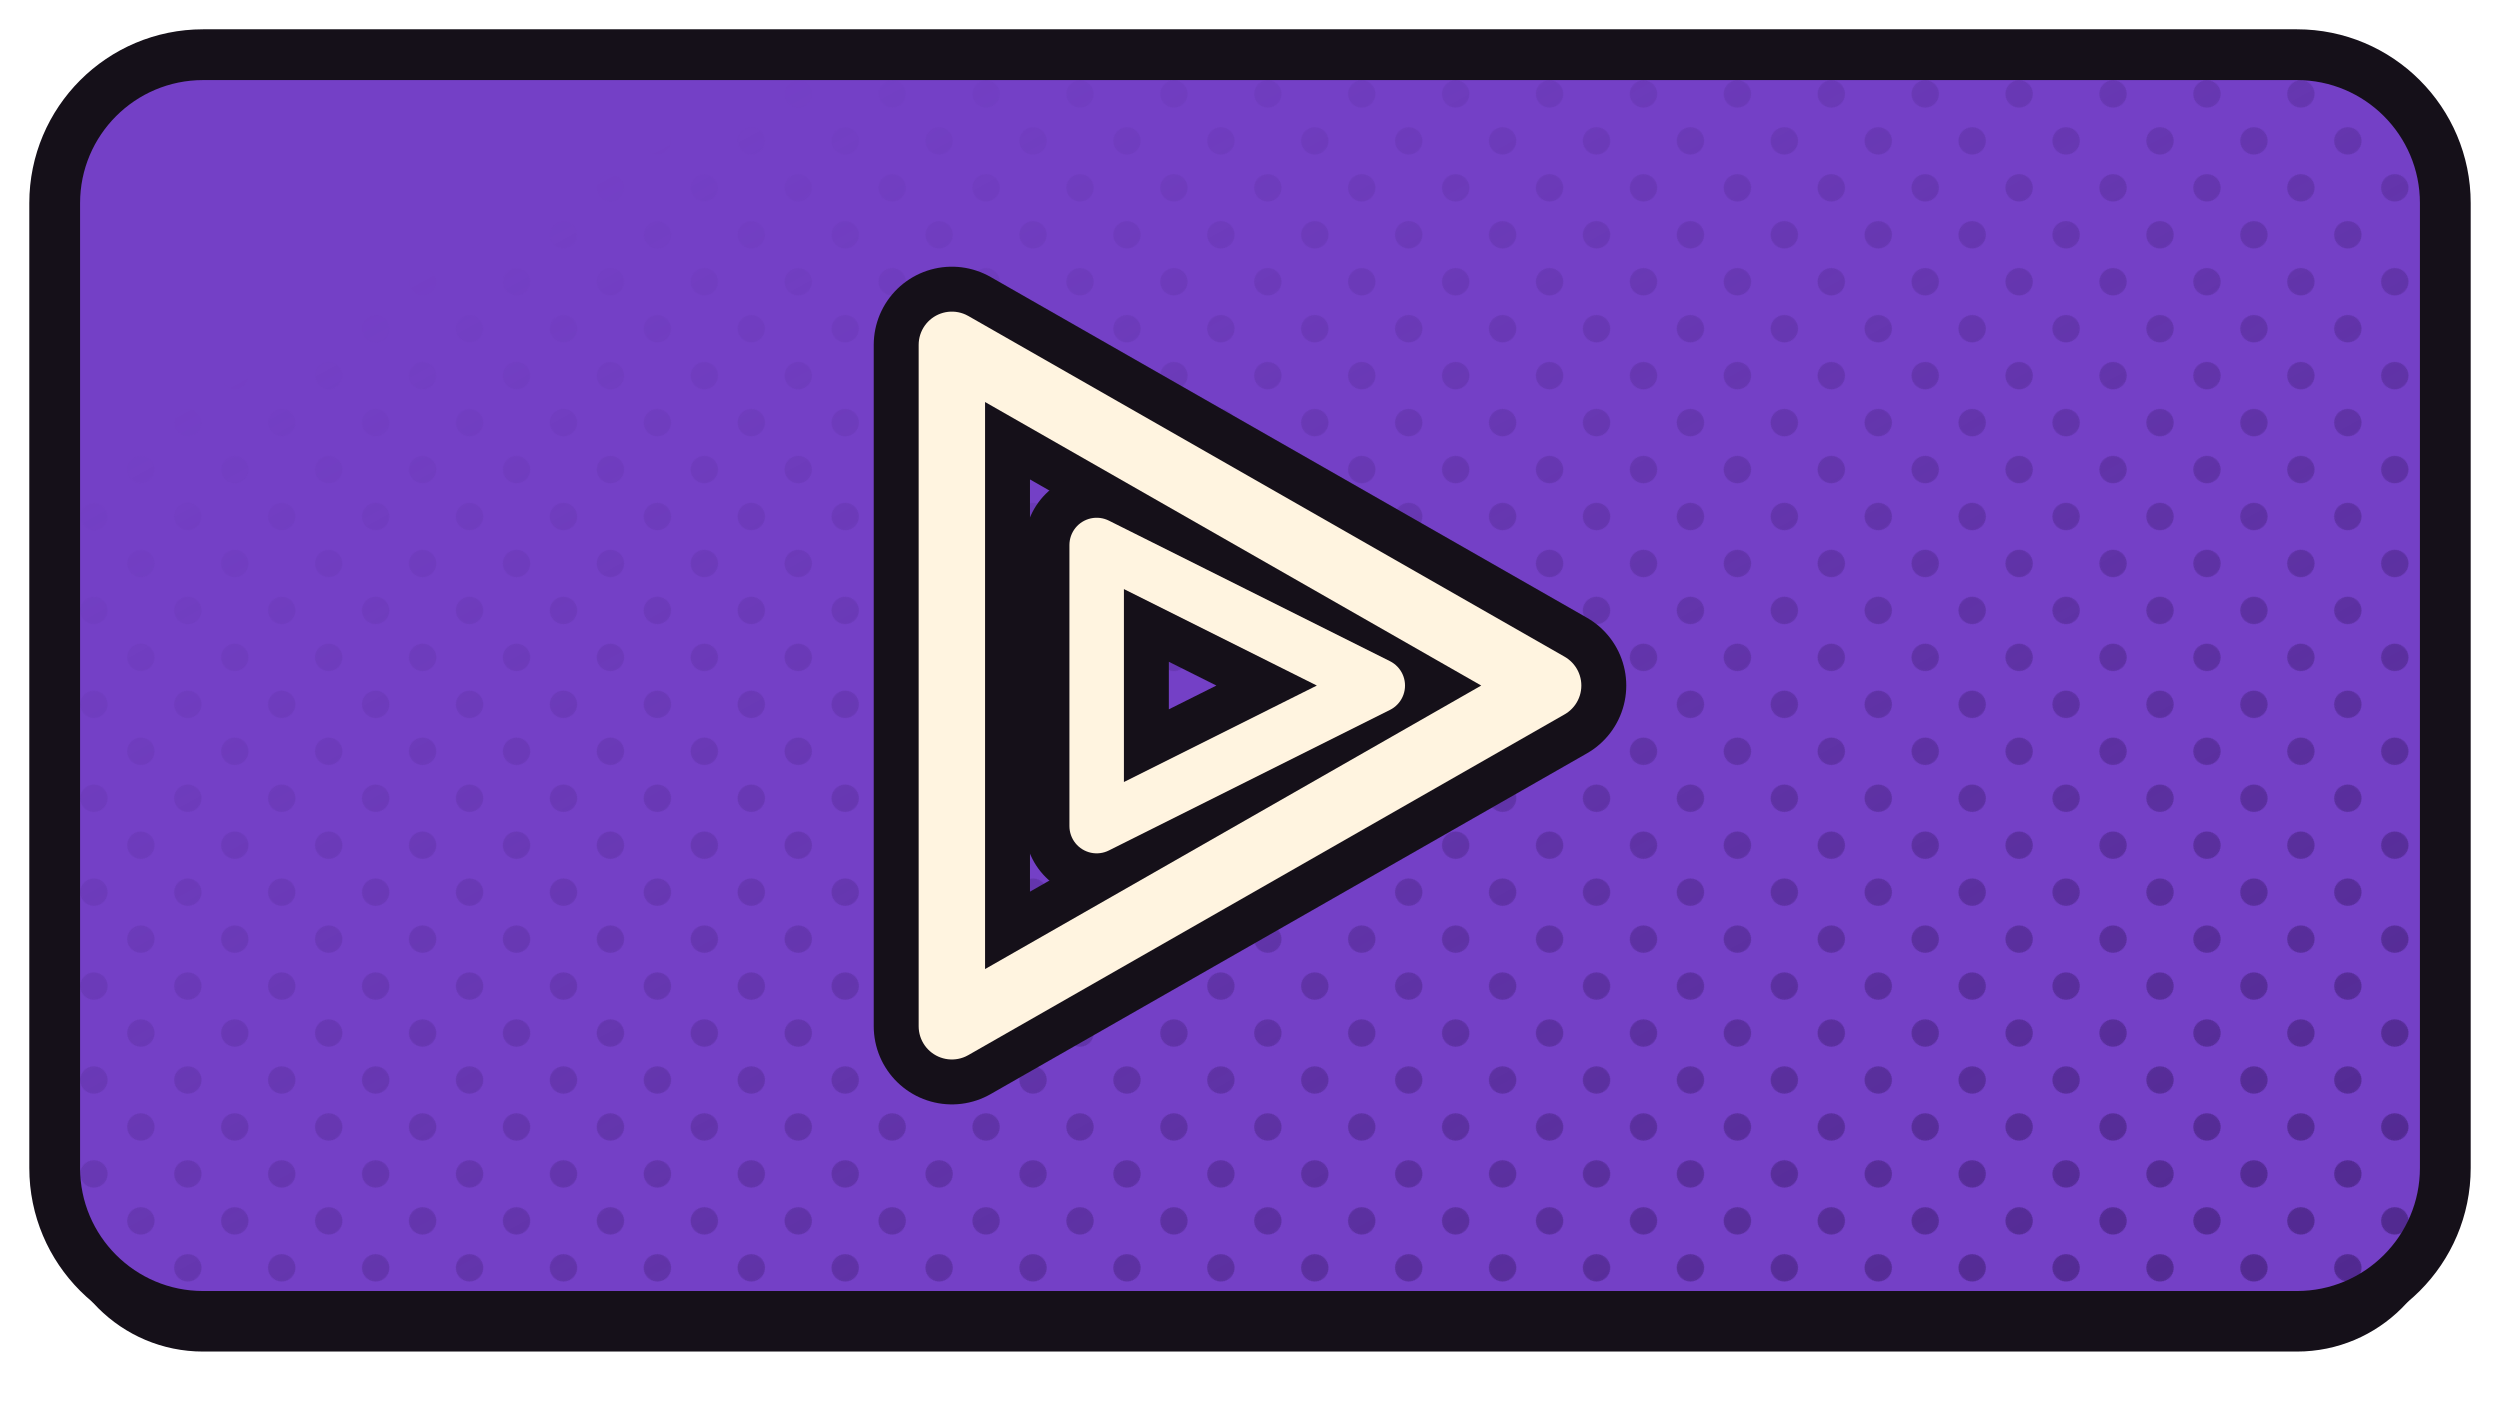
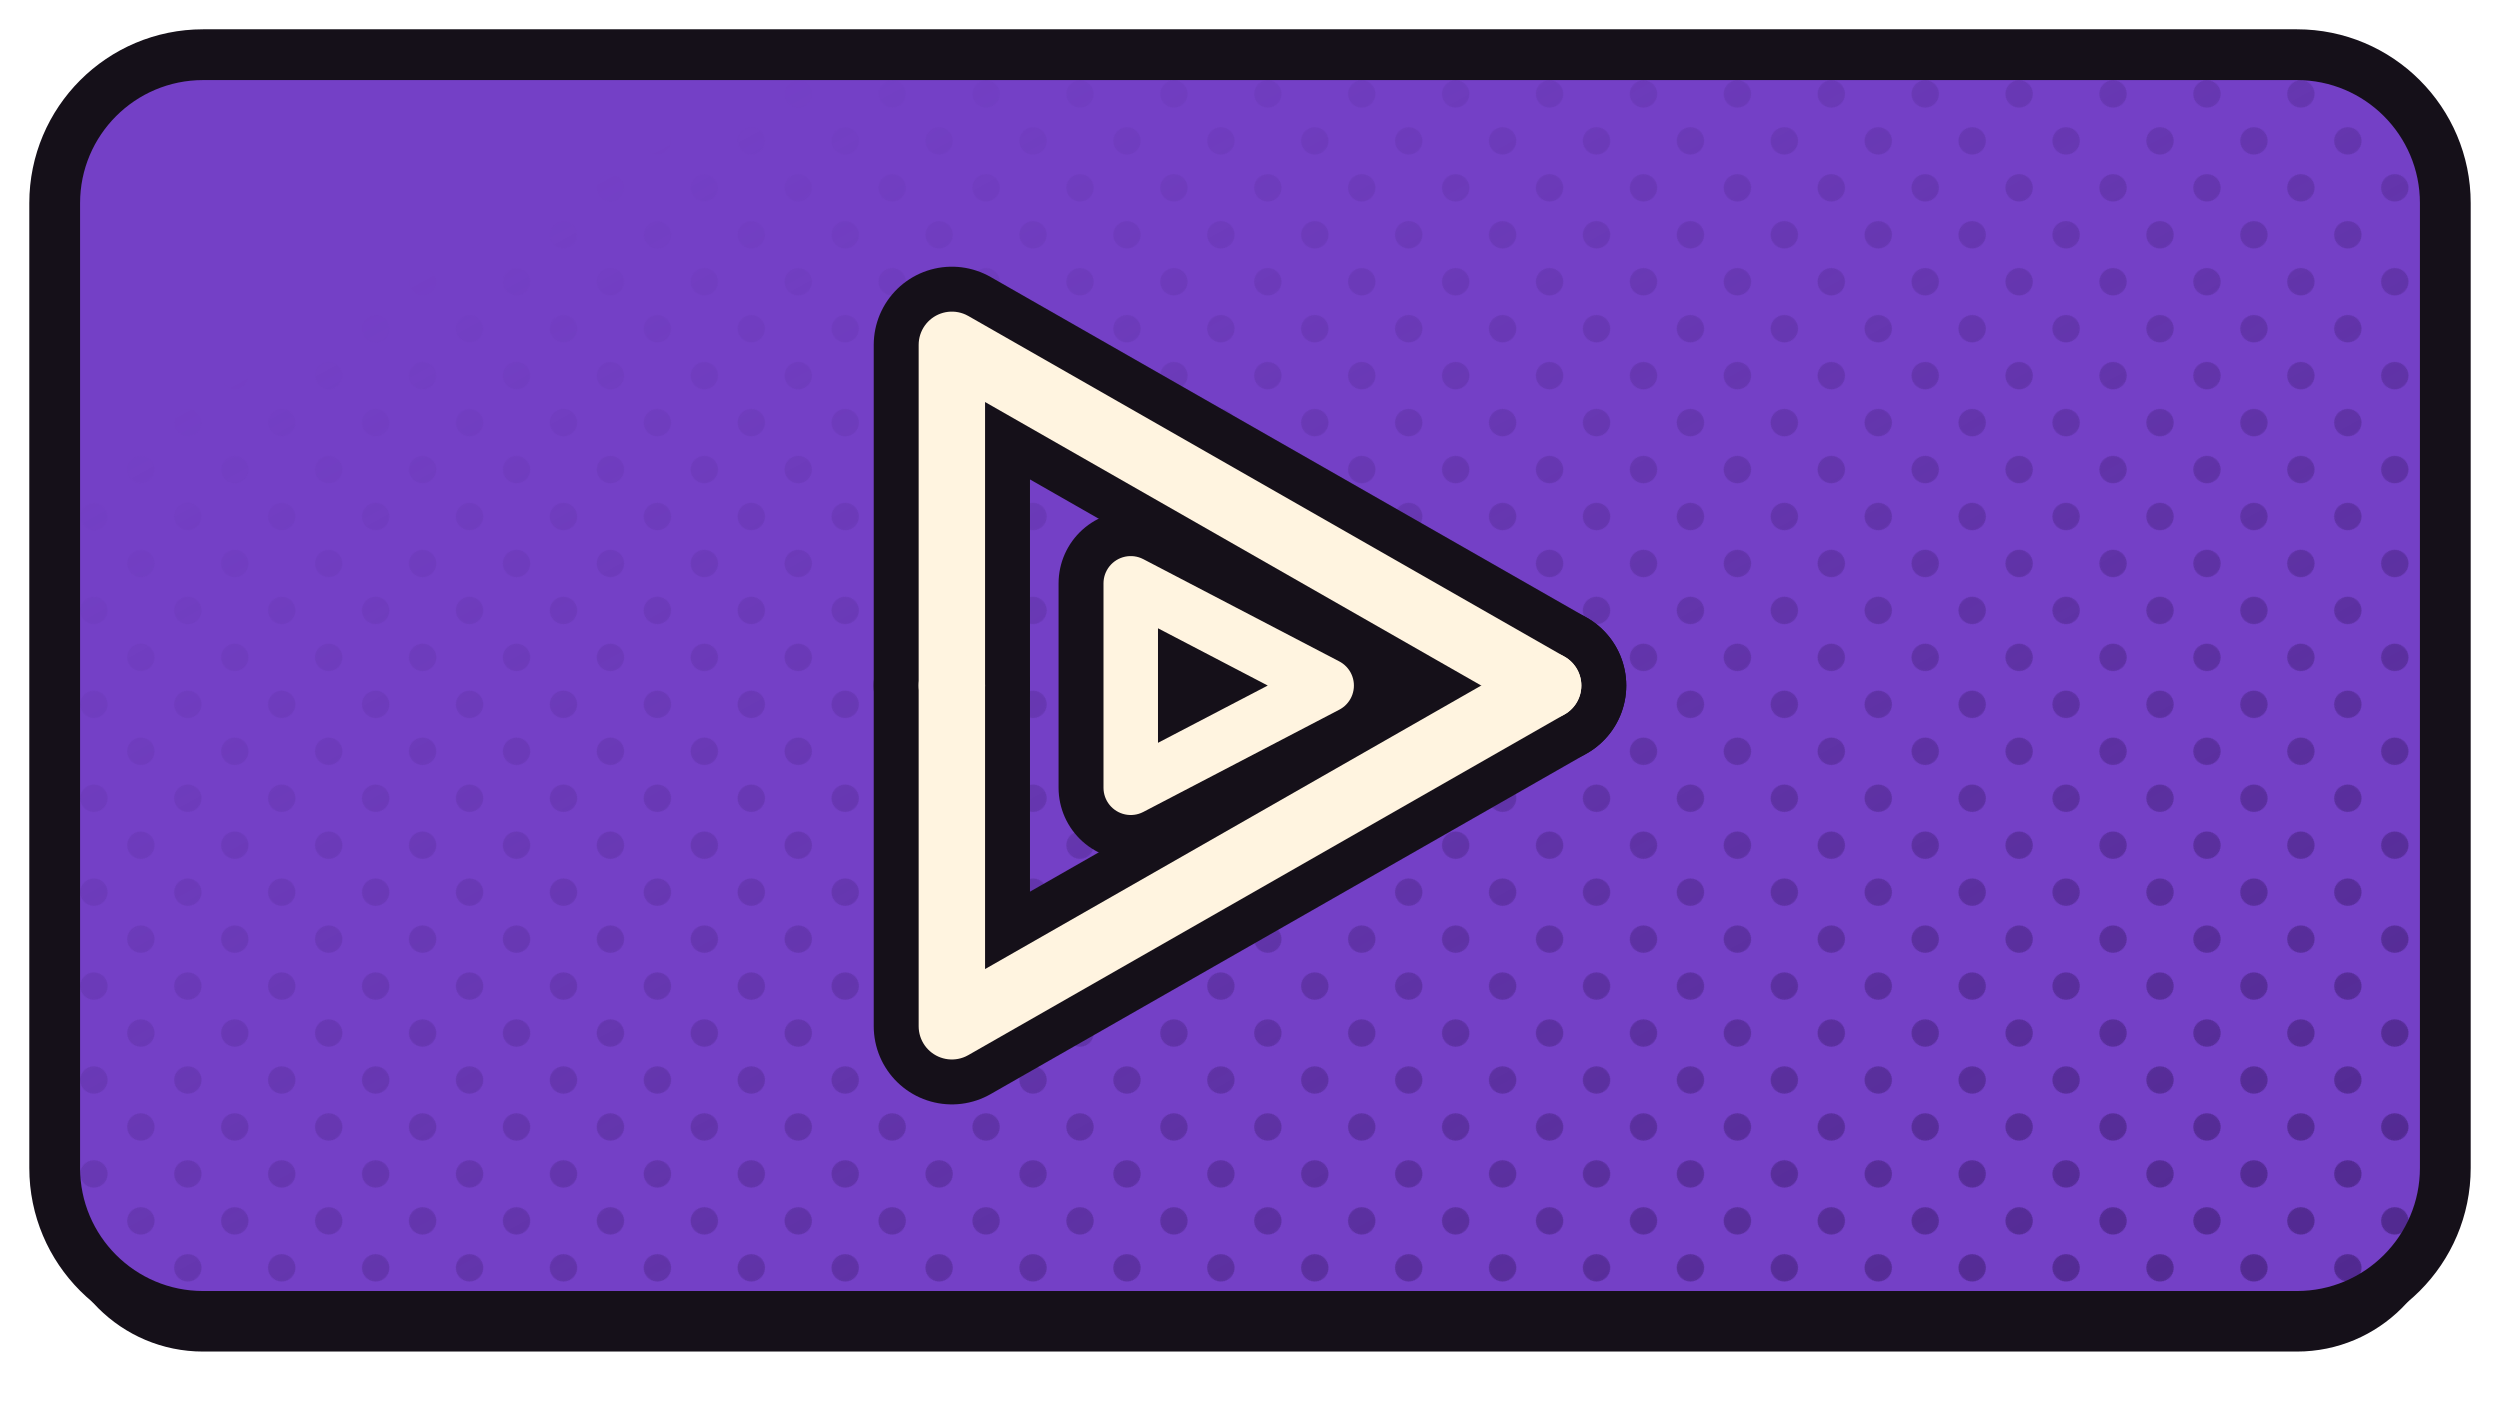
<svg xmlns="http://www.w3.org/2000/svg" xmlns:xlink="http://www.w3.org/1999/xlink" width="1280" height="720" viewBox="0 0 1280 720">
  <defs>
    <path id="fnuvio" d="M 104 28 H 1176 A 76 76 0 0 1 1252 104 V 598 A 76 76 0 0 1 1176 674 H 104 A 76 76 0 0 1 28 598 V 104 A 76 76 0 0 1 104 28 Z" />
    <clipPath id="cpnuvio">
      <use href="#fnuvio" xlink:href="#fnuvio" />
    </clipPath>
    <pattern id="htnuvio" width="34.0" height="34.0" patternUnits="userSpaceOnUse" patternTransform="rotate(45)">
      <circle cx="17.00" cy="17.00" r="7.0" fill="#4E278B" />
    </pattern>
    <linearGradient id="hgnuvio" x1="0" y1="0" x2="1" y2="1">
      <stop offset="0.18" stop-color="#000000" />
      <stop offset="0.62" stop-color="#8A8A8A" />
      <stop offset="1" stop-color="#FFFFFF" />
    </linearGradient>
    <mask id="hmnuvio">
      <rect x="0" y="0" width="1280" height="720" fill="url(#hgnuvio)" />
    </mask>
  </defs>
  <use href="#fnuvio" xlink:href="#fnuvio" fill="#151019" transform="translate(0,18)" />
  <use href="#fnuvio" xlink:href="#fnuvio" fill="#7440C6" />
  <g clip-path="url(#cpnuvio)">
    <rect width="1280" height="720" fill="url(#htnuvio)" mask="url(#hmnuvio)" />
  </g>
  <use href="#fnuvio" xlink:href="#fnuvio" fill="none" stroke="#151019" stroke-width="26" stroke-linejoin="round" />
  <g transform="translate(640.0,351.0)">
    <g transform="scale(1.09034) translate(-288.00,-256.00)">
-       <path d="M 148 96 L 428 256 L 148 416 Z" fill="none" stroke="#151019" stroke-width="73.37" stroke-linecap="round" stroke-linejoin="round" />
-       <path d="M 216 190 L 348 256 L 216 322 Z" fill="none" stroke="#151019" stroke-width="67.78" stroke-linecap="round" stroke-linejoin="round" />
-       <path d="M 148 96 L 428 256 L 148 416 Z" fill="none" stroke="#FFF4E0" stroke-width="31.18" stroke-linecap="round" stroke-linejoin="round" />
-       <path d="M 216 190 L 348 256 L 216 322 Z" fill="none" stroke="#FFF4E0" stroke-width="25.59" stroke-linecap="round" stroke-linejoin="round" />
+       <path d="M 148 256 L 148 96 L 428 256" fill="none" stroke="#151019" stroke-width="73.37" stroke-linecap="round" stroke-linejoin="round" />
+       <path d="M 428 256 L 148 416 L 148 256" fill="none" stroke="#151019" stroke-width="73.37" stroke-linecap="round" stroke-linejoin="round" />
+       <path d="M 232 208 L 324 256 L 232 304 Z" fill="none" stroke="#151019" stroke-width="67.78" stroke-linecap="round" stroke-linejoin="round" />
+       <path d="M 148 256 L 148 96 L 428 256" fill="none" stroke="#FFF4E0" stroke-width="31.18" stroke-linecap="round" stroke-linejoin="round" />
+       <path d="M 428 256 L 148 416 L 148 256" fill="none" stroke="#FFF4E0" stroke-width="31.18" stroke-linecap="round" stroke-linejoin="round" />
+       <path d="M 232 208 L 324 256 L 232 304 Z" fill="none" stroke="#FFF4E0" stroke-width="25.59" stroke-linecap="round" stroke-linejoin="round" />
    </g>
  </g>
</svg>
